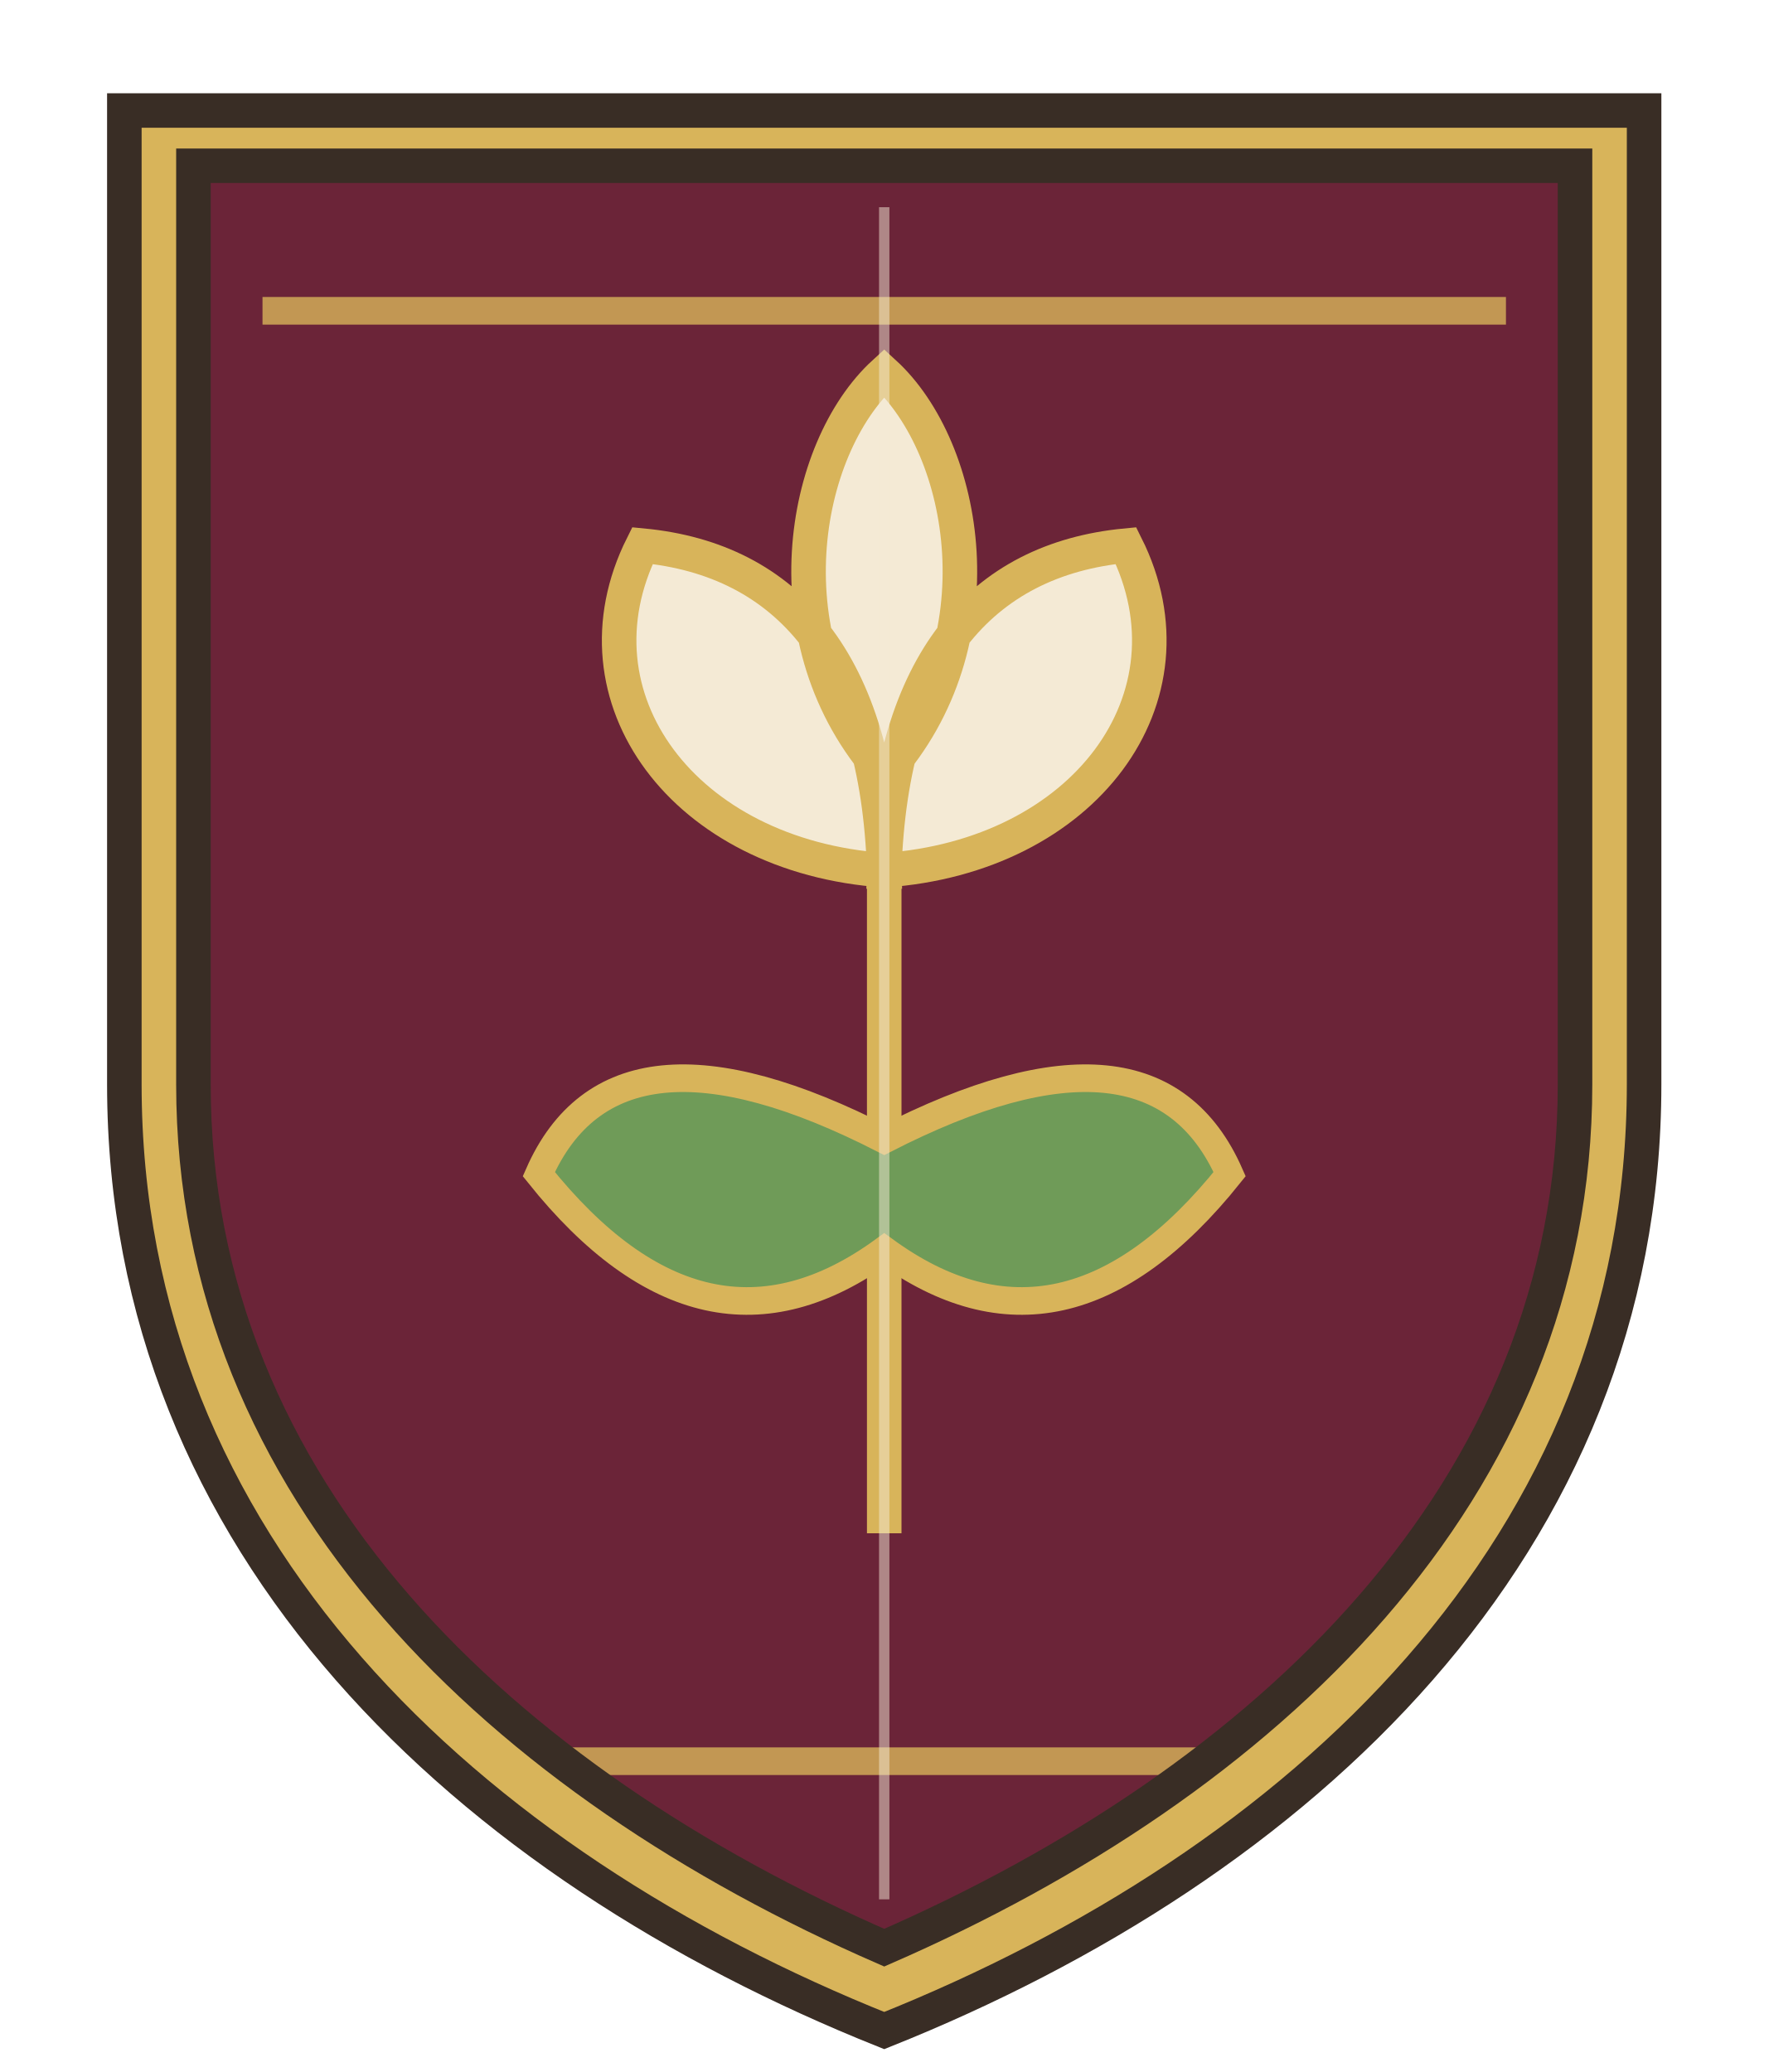
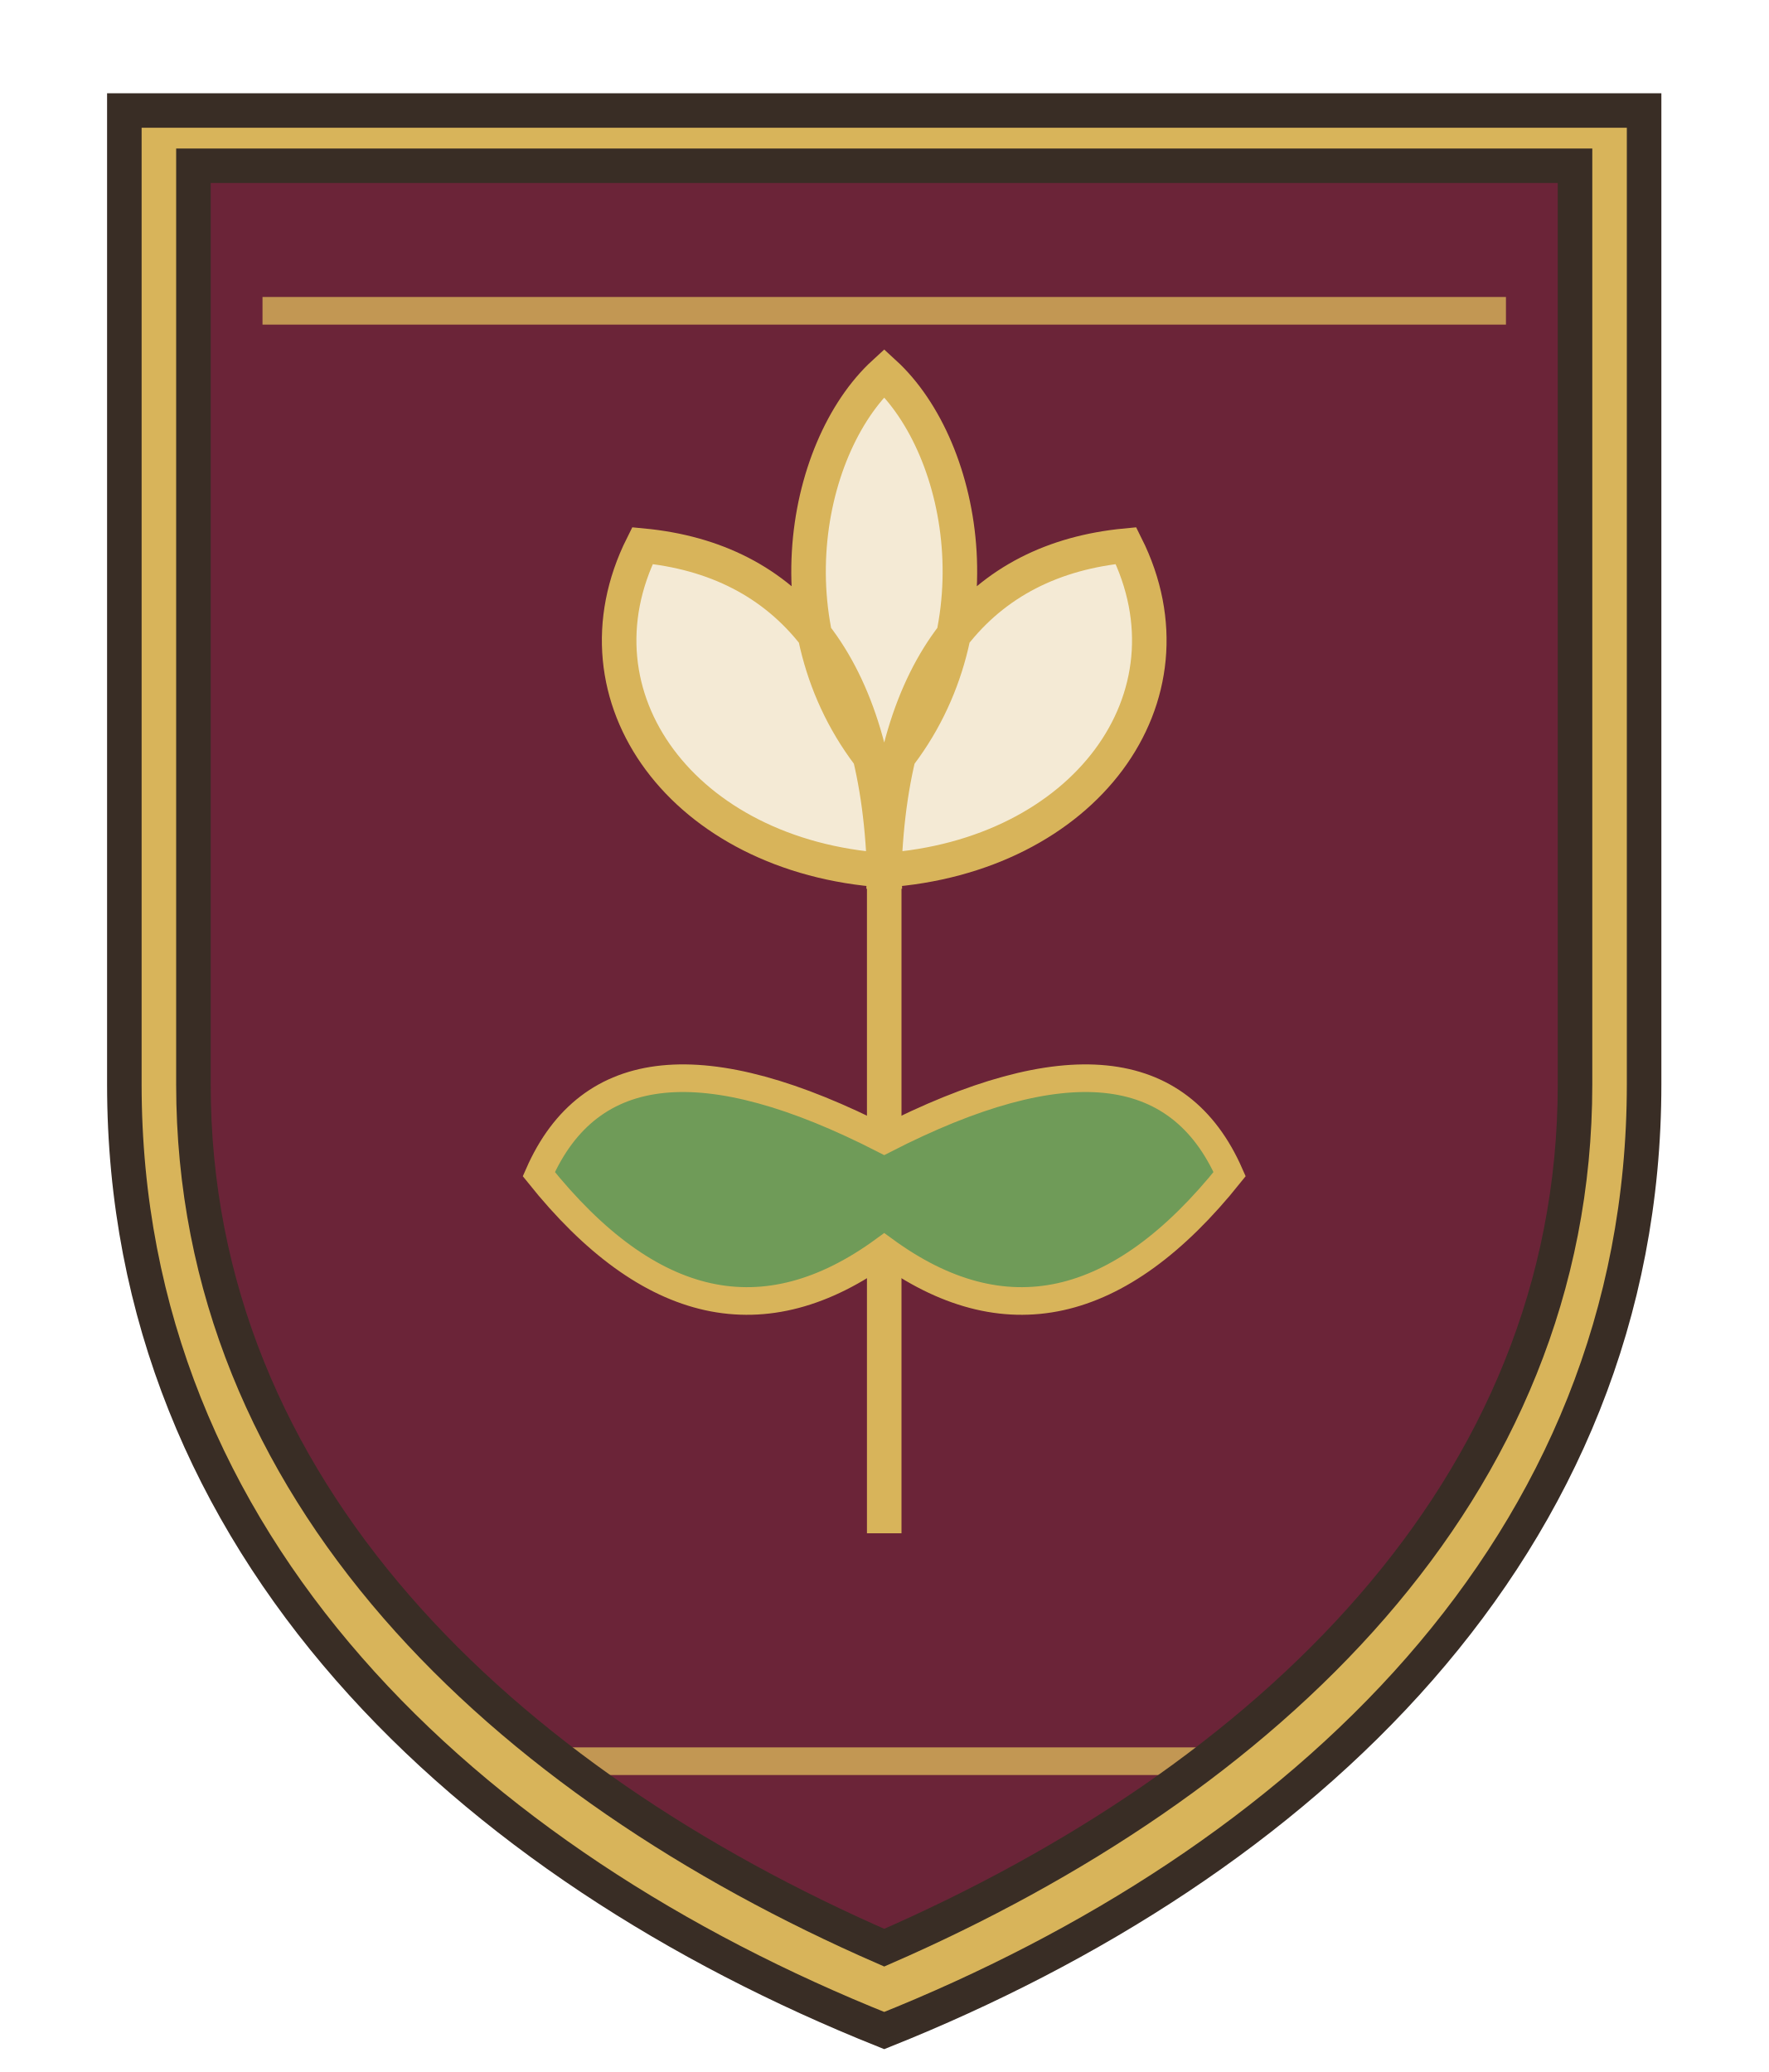
<svg xmlns="http://www.w3.org/2000/svg" width="256" height="300" viewBox="0 0 256 300" role="img" aria-labelledby="title desc">
  <defs>
    <clipPath id="shield">
      <path d="M28 24H228V157C228 216 183 258 128 282C73 258 28 216 28 157Z" />
    </clipPath>
  </defs>
  <path d="M18 16H238V157C238 224 188 270 128 294C68 270 18 224 18 157Z" fill="#d8b45a" stroke="#392d25" stroke-width="5" />
  <path d="M28 24H228V157C228 216 183 258 128 282C73 258 28 216 28 157Z" fill="#6b2438" stroke="#f4ead5" stroke-width="3" />
  <g clip-path="url(#shield)">
    <g fill="none" stroke="#d8b45a" stroke-width="4" opacity=".8">
      <path d="M38 45H218M38 255H218" />
    </g>
    <path d="M128 222V112M128 126C99 124 82 101 93 79C114 81 127 96 128 126ZM128 126C157 124 174 101 163 79C142 81 129 96 128 126ZM128 112C111 93 116 65 128 54C140 65 145 93 128 112Z" fill="#f4ead5" stroke="#d8b45a" stroke-width="5" />
    <path d="M128 165Q89 145 78 170Q102 200 128 181Q154 200 178 170Q167 145 128 165Z" fill="#6f9b58" stroke="#d8b45a" stroke-width="4" />
  </g>
  <path d="M28 24H228V157C228 216 183 258 128 282C73 258 28 216 28 157Z" fill="none" stroke="#392d25" stroke-width="5" />
-   <path d="M128 30V275" stroke="#f4ead5" stroke-width="1.5" opacity=".5" />
</svg>
